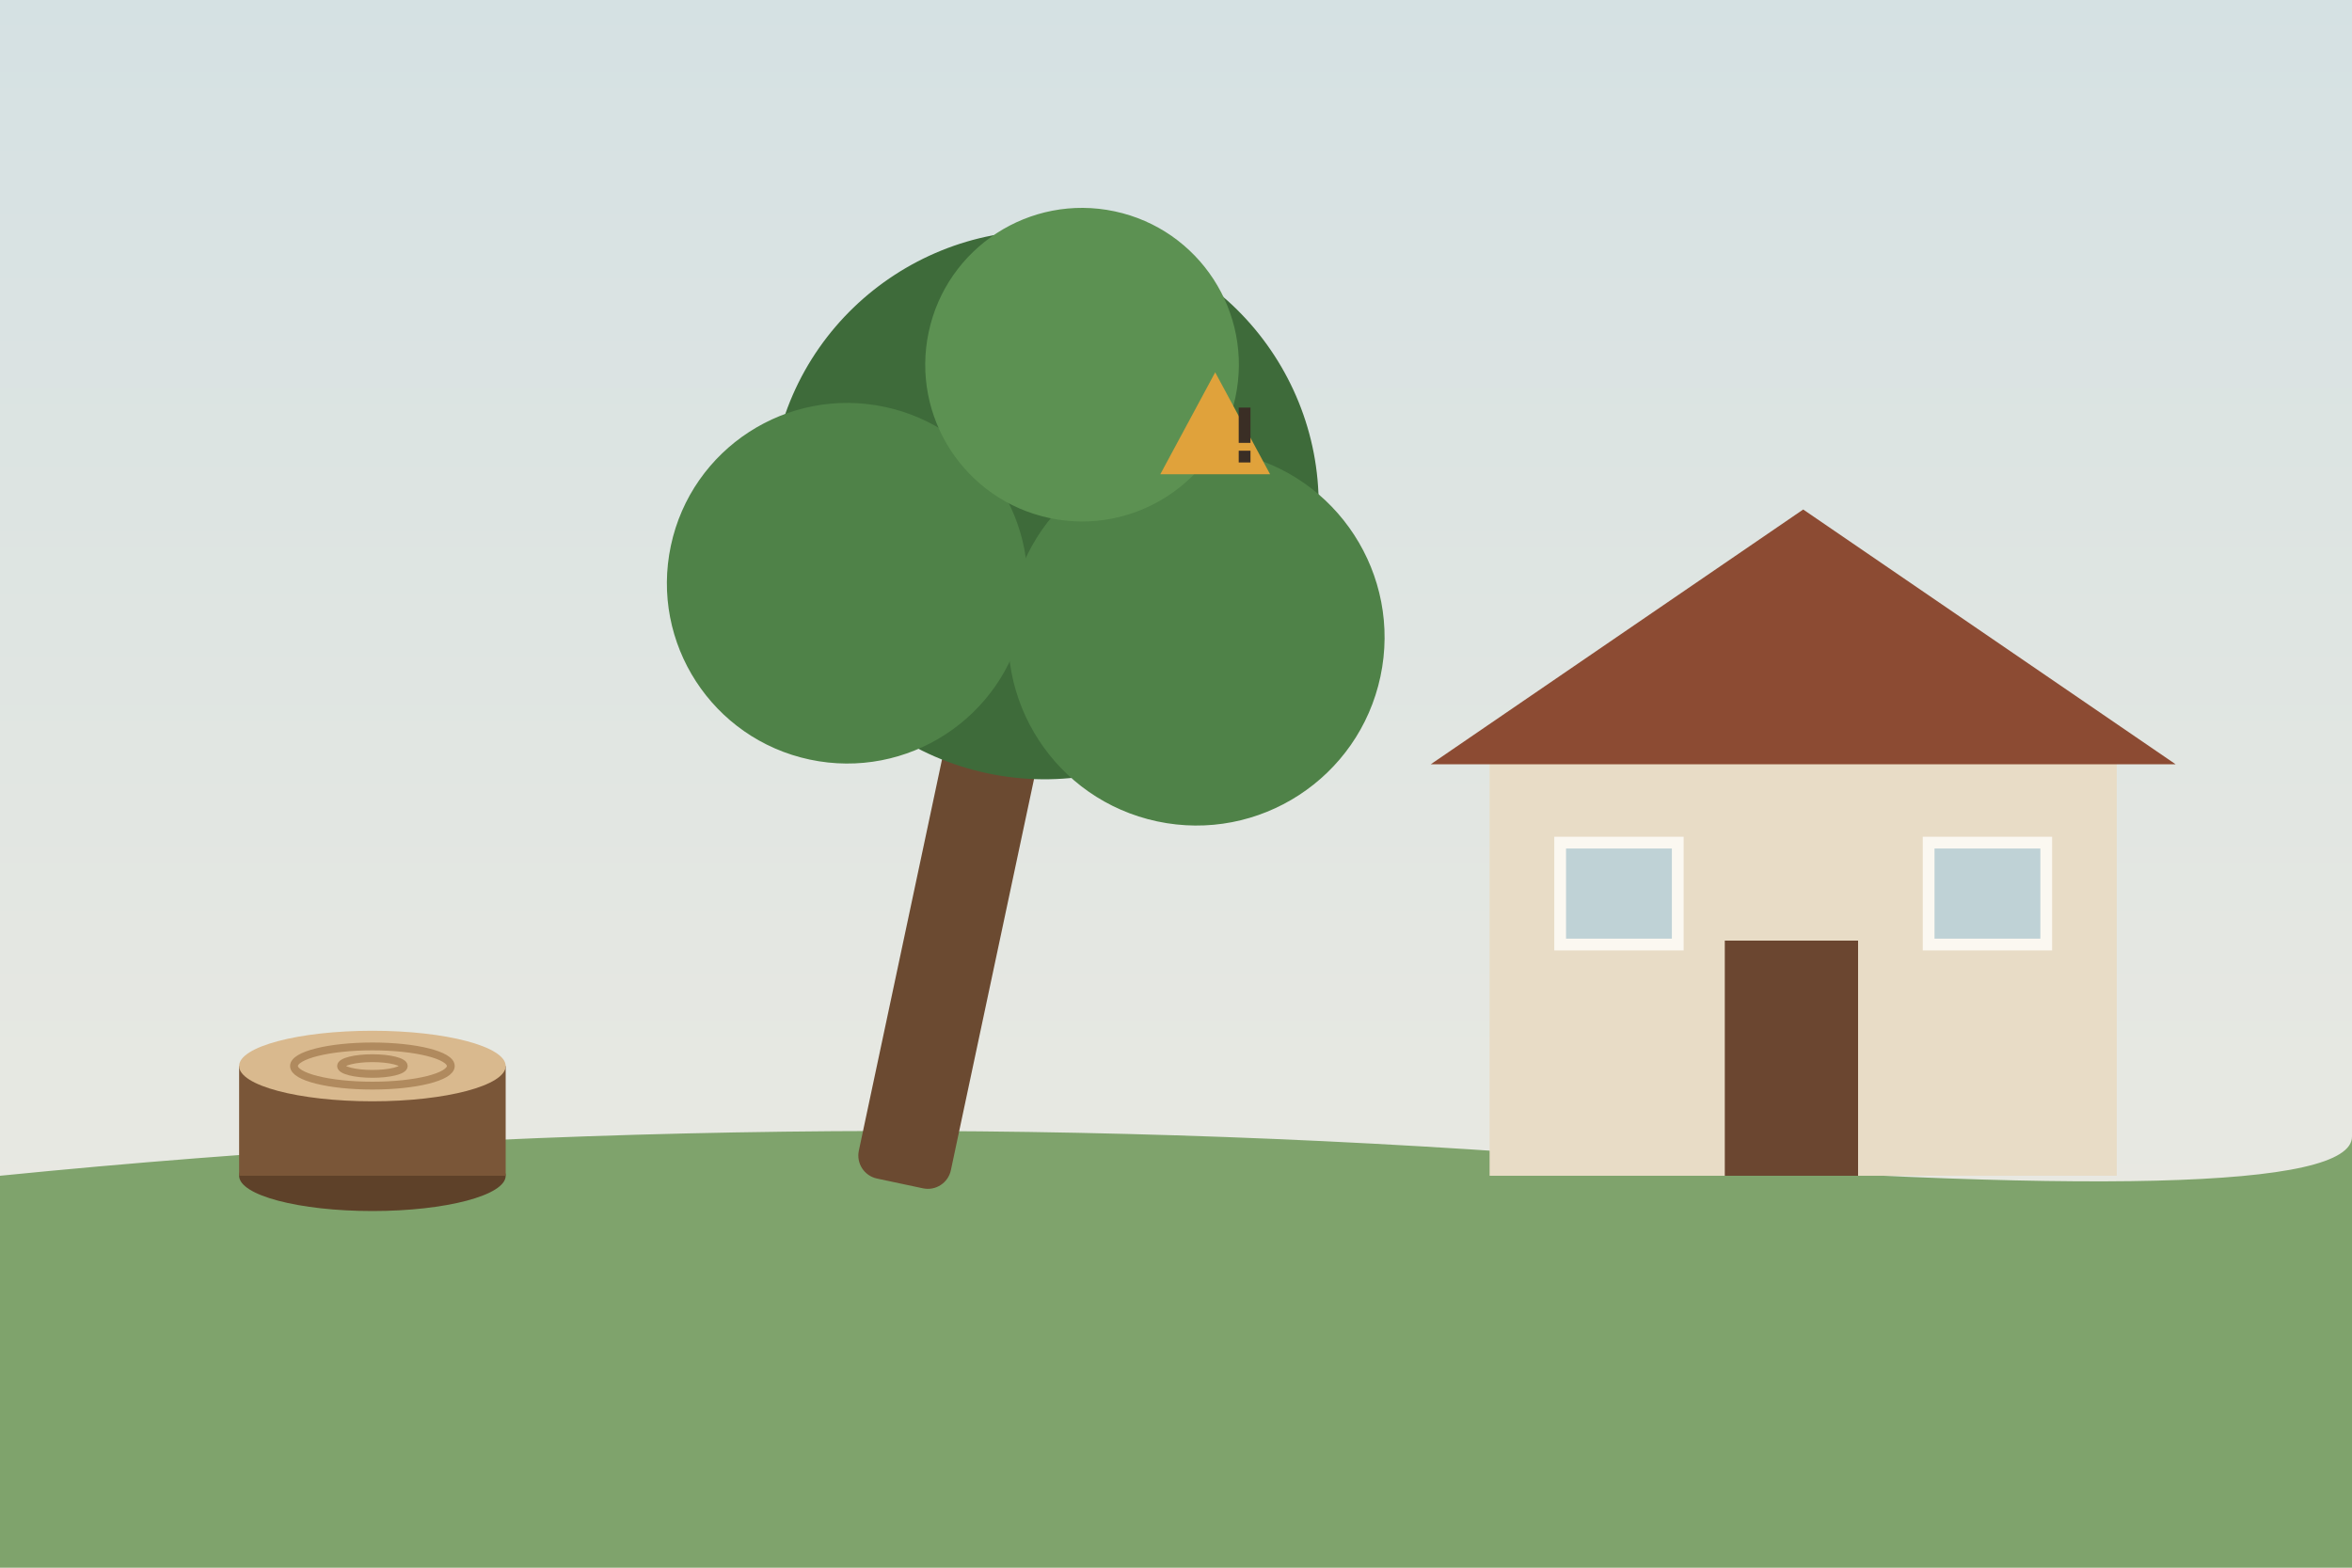
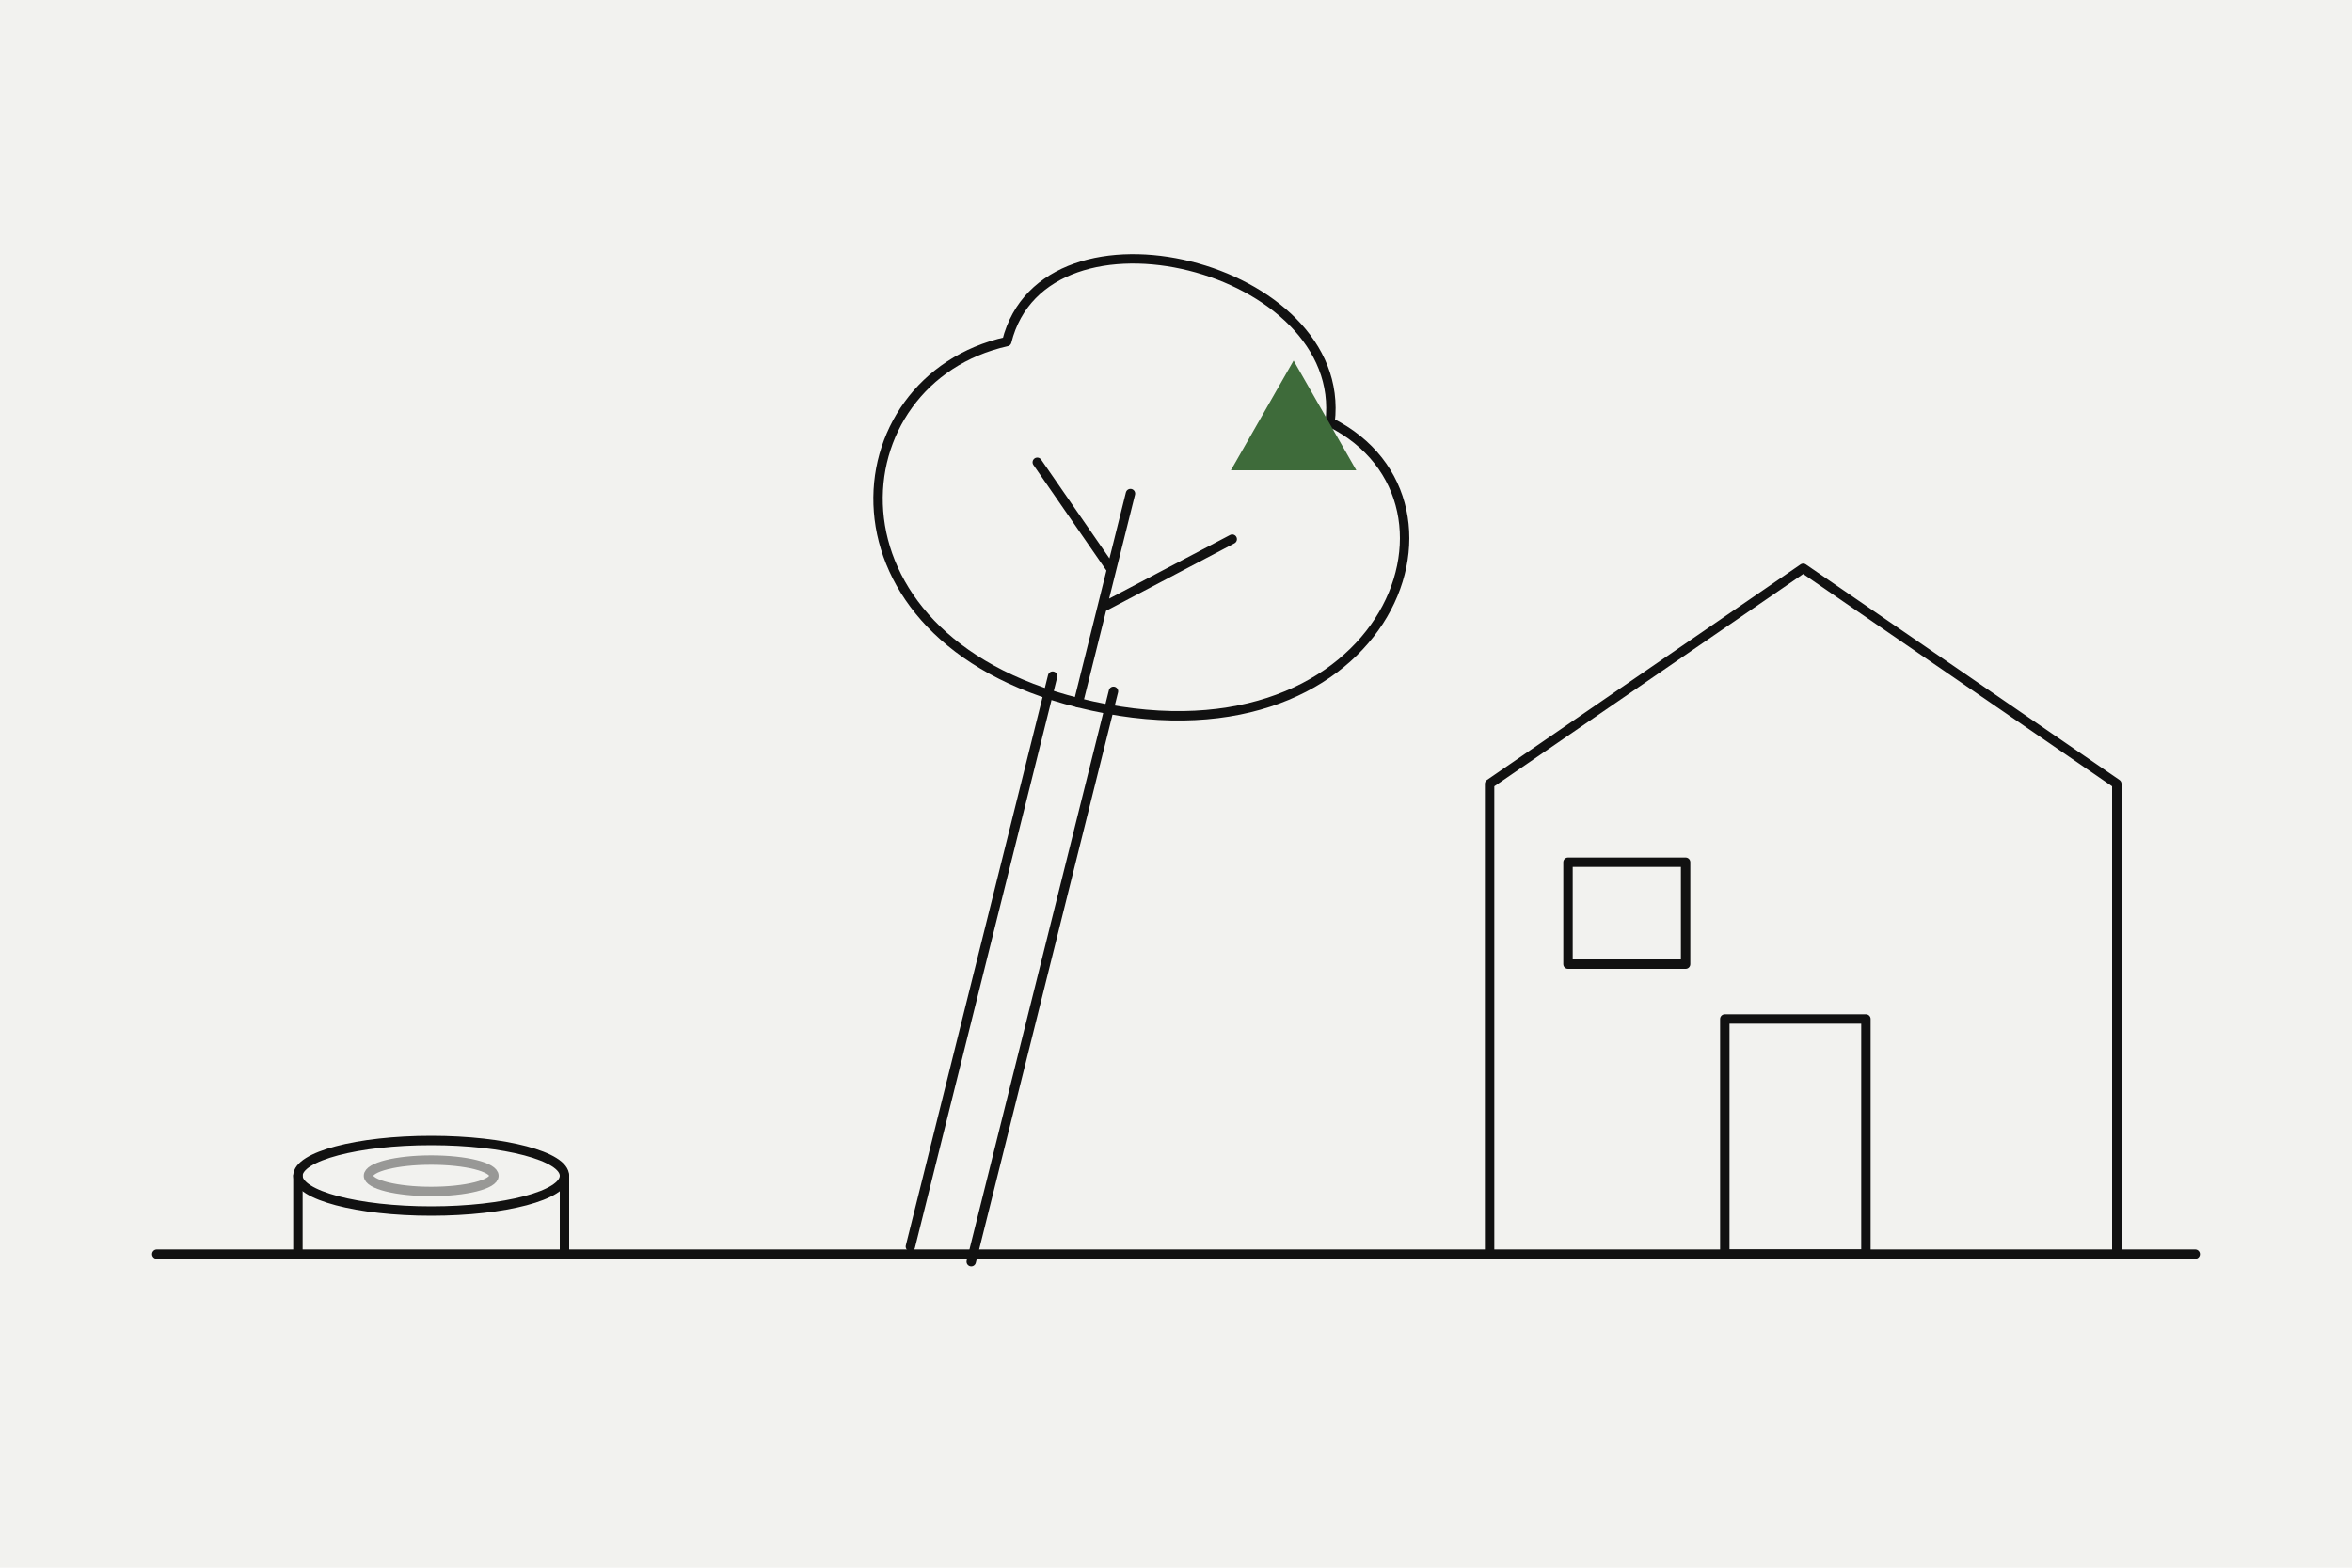
- <svg xmlns="http://www.w3.org/2000/svg" viewBox="0 0 600 400" role="img" aria-label="Illustration: großer Baum neben einem Haus und einem frisch gefällten Baumstumpf">
-   <defs>
-     <linearGradient id="sky2" x1="0" y1="0" x2="0" y2="1">
-       <stop offset="0" stop-color="#D5E1E3" />
-       <stop offset="1" stop-color="#EEEBE1" />
-     </linearGradient>
-   </defs>
-   <rect width="600" height="400" fill="url(#sky2)" />
-   <path d="M0 300 Q200 280 400 295 T600 290 V400 H0Z" fill="#7FA36C" />
-   <rect x="380" y="190" width="160" height="110" fill="#E8DCC6" />
-   <path d="M365 195 L460 130 L555 195Z" fill="#8C4B33" />
-   <rect x="440" y="240" width="34" height="60" fill="#6B4630" />
-   <rect x="398" y="215" width="30" height="26" fill="#BFD2D6" stroke="#FBF8F1" stroke-width="3" />
-   <rect x="492" y="215" width="30" height="26" fill="#BFD2D6" stroke="#FBF8F1" stroke-width="3" />
-   <g transform="rotate(12 230 300)">
-     <rect x="218" y="150" width="24" height="152" rx="6" fill="#6B4A31" />
-     <circle cx="230" cy="125" r="70" fill="#3E6B3A" />
-     <circle cx="185" cy="155" r="46" fill="#4F8248" />
-     <circle cx="275" cy="150" r="48" fill="#4F8248" />
-     <circle cx="232" cy="88" r="40" fill="#5C9152" />
+ <svg xmlns="http://www.w3.org/2000/svg" viewBox="0 0 600 400" role="img" aria-label="Illustration: schief stehender Baum neben einem Haus und ein Baumstumpf">
+   <rect width="600" height="400" fill="#F2F2EF" />
+   <g fill="none" stroke="#111" stroke-width="2.4" stroke-linecap="round" stroke-linejoin="round">
+     <path d="M40 320 H560" />
+     <path d="M380 320 V200 L460 145 L540 200 V320" />
+     <rect x="440" y="260" width="36" height="60" />
+     <rect x="400" y="220" width="30" height="26" />
+     <g transform="rotate(14 240 320)">
+       <path d="M232 320 V170 M248 320 V170" />
+       <path d="M240 175 C170 175 160 110 200 90 C200 50 280 50 285 90 C330 100 320 175 240 175Z" />
+       <path d="M240 175 V120 M240 140 L215 118 M240 150 L268 125" />
+     </g>
+     <ellipse cx="110" cy="300" rx="34" ry="9" />
+     <path d="M76 300 V320 M144 300 V320" />
+     <ellipse cx="110" cy="300" rx="16" ry="4" opacity=".4" />
  </g>
-   <g fill="#E0A23B">
-     <path d="M310 95 l14 26 h-28z" />
-   </g>
-   <rect x="316" y="104" width="3" height="9" fill="#3A2E25" />
-   <rect x="316" y="115" width="3" height="3" fill="#3A2E25" />
-   <ellipse cx="95" cy="300" rx="34" ry="9" fill="#5E4129" />
-   <rect x="61" y="272" width="68" height="28" fill="#7A5638" />
-   <ellipse cx="95" cy="272" rx="34" ry="9" fill="#D9B98E" />
-   <ellipse cx="95" cy="272" rx="20" ry="5" fill="none" stroke="#B08A5E" stroke-width="2" />
-   <ellipse cx="95" cy="272" rx="8" ry="2" fill="none" stroke="#B08A5E" stroke-width="2" />
+   <path d="M330 92 l16 28 h-32z" fill="#3E6B3A" />
</svg>
